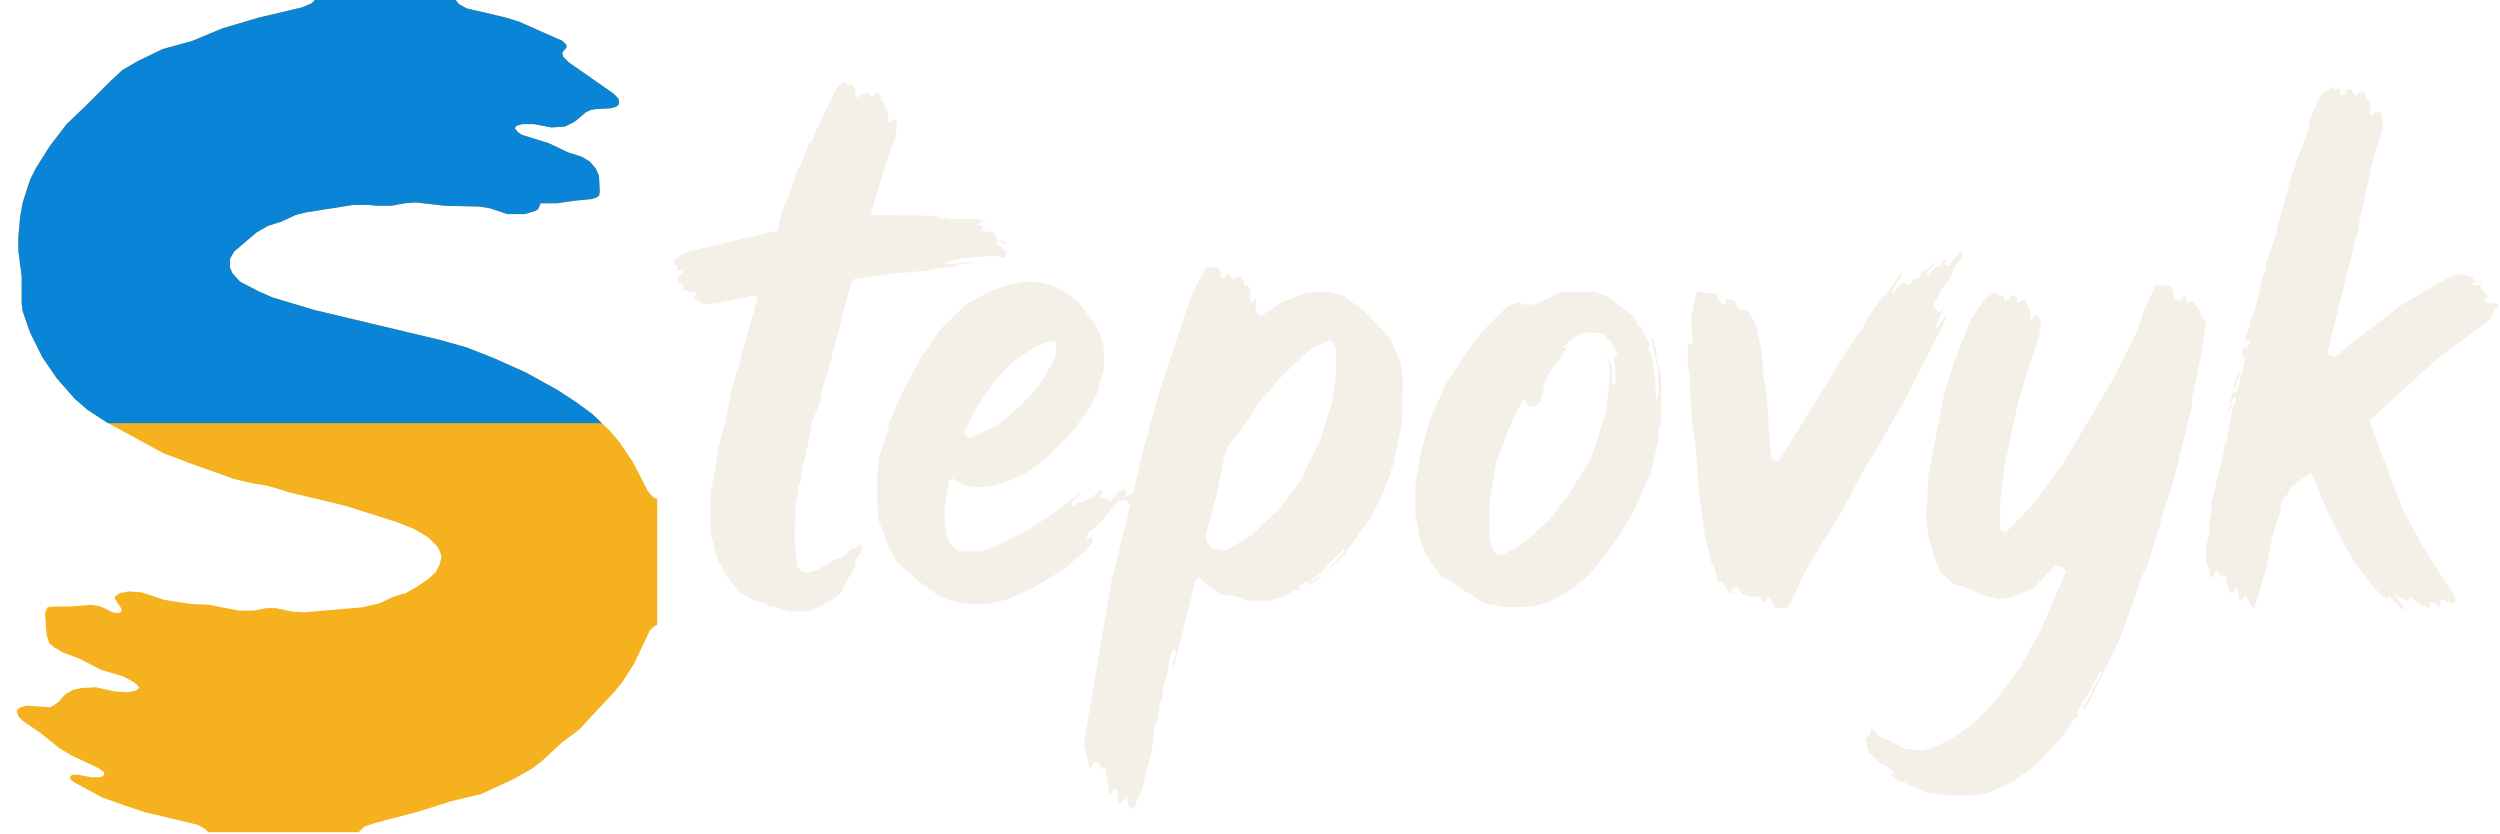
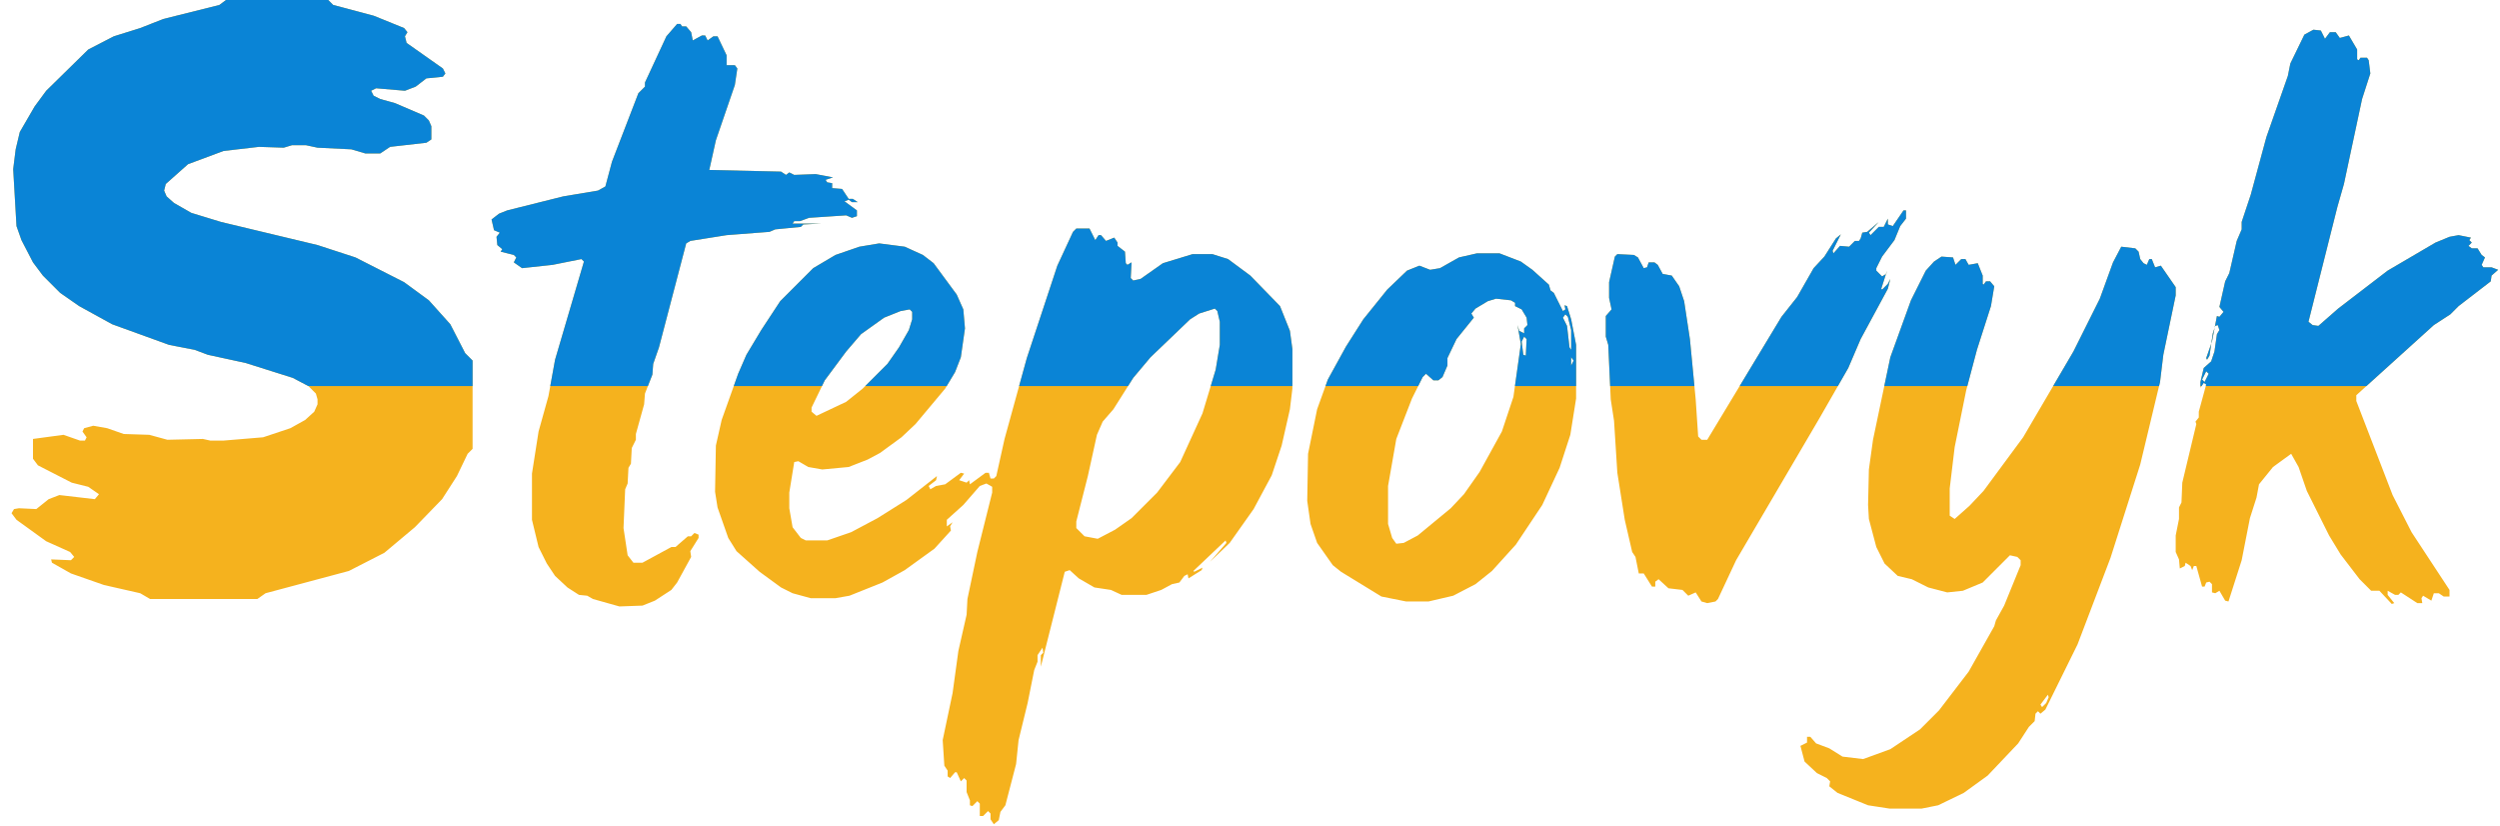
- <svg xmlns="http://www.w3.org/2000/svg" viewBox="0 0 300.1 100">
+ <svg xmlns="http://www.w3.org/2000/svg" viewBox="0 0 303.0 100">
  <defs>
    <clipPath id="sky">
-       <rect width="300.1" height="50.80" />
+       <rect width="303.0" height="46.79" />
    </clipPath>
  </defs>
-   <path fill="#F5B21E" d="M54.7,0.0 L37.8,0.0 L37.4,0.4 L36.2,0.9 L31.1,2.1 L26.7,3.4 L23.1,4.9 L19.5,5.9 L16.6,7.3 L14.7,8.4 L13.3,9.7 L10.4,12.6 L8.0,14.9 L6.0,17.5 L4.3,20.2 L3.6,21.6 L2.7,24.4 L2.4,26.2 L2.2,28.5 L2.2,30.1 L2.6,33.2 L2.6,36.4 L2.7,37.3 L3.6,39.9 L5.1,42.9 L6.8,45.4 L9.0,47.9 L10.5,49.2 L12.8,50.7 L19.6,54.4 L23.3,55.8 L28.1,57.5 L30.2,58.0 L32.1,58.3 L34.7,59.1 L41.4,60.7 L47.7,62.7 L49.7,63.5 L51.4,64.5 L52.5,65.6 L52.8,66.2 L53.0,66.8 L52.8,67.7 L52.3,68.7 L51.4,69.5 L50.1,70.4 L48.7,71.2 L47.3,71.6 L45.6,72.4 L43.5,72.9 L36.5,73.5 L35.0,73.4 L33.1,73.0 L32.0,73.0 L30.4,73.3 L28.7,73.3 L25.1,72.6 L23.0,72.5 L20.9,72.2 L19.7,72.0 L17.0,71.1 L15.4,71.0 L14.4,71.2 L13.8,71.6 L13.8,71.9 L14.6,73.1 L14.5,73.5 L14.2,73.6 L13.5,73.5 L12.1,72.8 L11.0,72.6 L8.4,72.8 L6.4,72.8 L5.7,72.9 L5.6,73.1 L5.4,73.7 L5.6,76.2 L5.9,77.2 L6.5,77.7 L7.5,78.3 L9.6,79.1 L12.1,80.4 L14.8,81.2 L16.1,81.9 L16.7,82.5 L16.7,82.6 L16.3,82.9 L15.3,83.1 L13.8,83.0 L11.5,82.5 L9.7,82.6 L8.8,82.8 L7.9,83.3 L7.5,83.7 L7.1,84.2 L6.4,84.7 L6.0,84.9 L3.1,84.7 L2.3,85.0 L2.0,85.3 L2.2,86.0 L2.7,86.5 L5.0,88.1 L7.1,89.8 L8.6,90.7 L11.8,92.2 L12.5,92.7 L12.5,93.0 L12.3,93.2 L11.9,93.3 L11.0,93.3 L9.3,93.0 L8.7,93.0 L8.4,93.2 L8.5,93.6 L8.9,93.9 L12.2,95.7 L15.0,96.7 L17.4,97.5 L23.7,99.0 L24.6,99.5 L25.0,99.9 L43.1,99.9 L43.2,99.7 L43.8,99.2 L45.0,98.8 L50.3,97.4 L54.1,96.2 L57.8,95.3 L61.7,93.5 L63.8,92.3 L65.0,91.4 L67.5,89.1 L69.5,87.6 L73.7,83.1 L74.7,81.9 L76.1,79.7 L78.0,75.7 L78.5,75.2 L78.9,75.0 L78.9,59.9 L78.4,59.7 L77.8,59.0 L76.0,55.5 L74.3,53.0 L73.2,51.7 L71.1,49.7 L69.2,48.3 L66.9,46.8 L63.1,44.7 L59.3,43.0 L56.0,41.7 L52.8,40.8 L37.7,37.2 L32.7,35.7 L31.1,35.0 L28.8,33.8 L27.9,32.8 L27.6,32.1 L27.6,31.1 L28.1,30.2 L30.8,27.9 L32.2,27.1 L33.8,26.6 L35.5,25.8 L36.7,25.5 L42.4,24.6 L44.3,24.6 L45.2,24.7 L47.0,24.7 L48.6,24.4 L49.9,24.3 L53.4,24.7 L57.6,24.8 L58.8,25.0 L60.9,25.7 L63.0,25.7 L64.3,25.3 L64.6,25.1 L64.9,24.4 L66.9,24.4 L68.9,24.1 L71.0,23.9 L71.6,23.7 L71.9,23.5 L72.0,23.0 L71.9,21.1 L71.5,20.2 L70.8,19.4 L69.8,18.8 L68.2,18.3 L65.9,17.2 L62.7,16.2 L62.2,15.9 L61.8,15.4 L62.0,15.1 L62.7,14.9 L64.1,14.9 L66.2,15.3 L67.8,15.2 L69.0,14.6 L70.3,13.5 L70.9,13.2 L71.5,13.1 L73.3,13.0 L74.0,12.8 L74.3,12.5 L74.3,12.1 L74.2,11.8 L73.6,11.2 L68.3,7.5 L67.6,6.8 L67.5,6.3 L68.0,5.7 L68.0,5.4 L67.5,4.9 L62.3,2.6 L60.7,2.1 L56.0,1.0 L55.1,0.5Z" />
-   <path fill="#0A84D6" clip-path="url(#sky)" d="M54.7,0.0 L37.8,0.0 L37.4,0.4 L36.2,0.9 L31.1,2.1 L26.7,3.4 L23.1,4.9 L19.5,5.9 L16.6,7.3 L14.7,8.4 L13.3,9.7 L10.4,12.6 L8.0,14.9 L6.0,17.5 L4.3,20.2 L3.6,21.6 L2.7,24.4 L2.4,26.2 L2.2,28.5 L2.2,30.1 L2.6,33.2 L2.6,36.4 L2.7,37.3 L3.6,39.9 L5.1,42.9 L6.8,45.4 L9.0,47.9 L10.5,49.2 L12.8,50.7 L19.6,54.4 L23.3,55.8 L28.1,57.5 L30.2,58.0 L32.1,58.3 L34.7,59.1 L41.4,60.7 L47.7,62.7 L49.7,63.5 L51.4,64.5 L52.5,65.6 L52.8,66.2 L53.0,66.8 L52.8,67.7 L52.3,68.7 L51.4,69.5 L50.1,70.4 L48.7,71.2 L47.3,71.6 L45.6,72.4 L43.5,72.9 L36.5,73.5 L35.0,73.4 L33.1,73.0 L32.0,73.0 L30.4,73.3 L28.7,73.3 L25.1,72.6 L23.0,72.5 L20.9,72.2 L19.7,72.0 L17.0,71.1 L15.4,71.0 L14.4,71.2 L13.8,71.6 L13.8,71.9 L14.6,73.1 L14.5,73.5 L14.2,73.6 L13.5,73.5 L12.1,72.8 L11.0,72.6 L8.4,72.8 L6.4,72.8 L5.7,72.9 L5.6,73.1 L5.4,73.7 L5.6,76.2 L5.9,77.2 L6.5,77.7 L7.5,78.3 L9.6,79.1 L12.1,80.4 L14.8,81.2 L16.1,81.9 L16.7,82.5 L16.7,82.6 L16.3,82.9 L15.3,83.1 L13.8,83.0 L11.5,82.5 L9.7,82.6 L8.8,82.8 L7.9,83.3 L7.5,83.7 L7.1,84.2 L6.4,84.7 L6.0,84.9 L3.1,84.7 L2.3,85.0 L2.0,85.3 L2.2,86.0 L2.7,86.5 L5.0,88.1 L7.1,89.8 L8.6,90.7 L11.8,92.2 L12.5,92.7 L12.5,93.0 L12.3,93.2 L11.9,93.3 L11.0,93.3 L9.3,93.0 L8.7,93.0 L8.4,93.2 L8.5,93.6 L8.9,93.9 L12.2,95.7 L15.0,96.7 L17.4,97.5 L23.7,99.0 L24.6,99.5 L25.0,99.9 L43.1,99.9 L43.2,99.7 L43.8,99.2 L45.0,98.8 L50.3,97.4 L54.1,96.2 L57.8,95.3 L61.7,93.5 L63.8,92.3 L65.0,91.4 L67.5,89.1 L69.5,87.6 L73.7,83.1 L74.7,81.9 L76.1,79.7 L78.0,75.7 L78.5,75.2 L78.9,75.0 L78.9,59.9 L78.4,59.7 L77.8,59.0 L76.0,55.5 L74.3,53.0 L73.2,51.7 L71.1,49.7 L69.2,48.3 L66.9,46.8 L63.1,44.7 L59.3,43.0 L56.0,41.7 L52.8,40.8 L37.7,37.2 L32.7,35.7 L31.1,35.0 L28.8,33.8 L27.9,32.8 L27.6,32.1 L27.6,31.1 L28.1,30.2 L30.8,27.9 L32.2,27.1 L33.8,26.6 L35.5,25.8 L36.7,25.5 L42.4,24.6 L44.3,24.6 L45.2,24.7 L47.0,24.7 L48.6,24.4 L49.9,24.3 L53.4,24.7 L57.6,24.8 L58.8,25.0 L60.9,25.7 L63.0,25.7 L64.3,25.3 L64.6,25.1 L64.9,24.4 L66.9,24.4 L68.9,24.1 L71.0,23.9 L71.6,23.7 L71.9,23.5 L72.0,23.0 L71.9,21.1 L71.5,20.2 L70.8,19.4 L69.8,18.8 L68.2,18.3 L65.9,17.2 L62.7,16.2 L62.2,15.9 L61.8,15.4 L62.0,15.1 L62.7,14.9 L64.1,14.9 L66.2,15.3 L67.8,15.2 L69.0,14.6 L70.3,13.5 L70.9,13.2 L71.5,13.1 L73.3,13.0 L74.0,12.8 L74.3,12.5 L74.3,12.1 L74.2,11.8 L73.6,11.2 L68.3,7.5 L67.6,6.8 L67.5,6.3 L68.0,5.7 L68.0,5.4 L67.5,4.9 L62.3,2.6 L60.7,2.1 L56.0,1.0 L55.1,0.5Z" />
-   <path fill="#F4F0E8" fill-rule="evenodd" d="M191.5,35.0 L187.7,35.0 L186.6,35.4 L184.5,36.5 L183.2,36.6 L182.2,36.3 L180.9,36.8 L177.8,39.9 L175.9,42.5 L173.5,46.2 L171.6,50.5 L170.5,54.6 L169.9,58.1 L169.9,61.9 L170.5,64.8 L171.1,66.5 L172.9,69.0 L178.1,72.4 L180.8,72.9 L184.0,72.8 L185.9,72.3 L188.9,70.6 L190.3,69.4 L191.9,67.7 L193.9,65.0 L195.9,61.8 L198.1,56.9 L199.1,52.8 L199.1,51.6 L199.4,50.7 L199.4,44.9 L198.8,42.8 L198.8,42.1 L198.5,40.9 L198.1,40.4 L199.0,44.1 L199.1,47.0 L198.8,48.3 L198.7,45.4 L198.3,42.8 L197.9,41.9 L198.1,41.4 L196.9,39.2 L196.5,39.1 L196.5,38.6 L195.9,37.8 L193.0,35.6ZM192.3,40.0 L192.8,40.4 L192.5,40.6 L192.6,40.5 L193.4,41.0 L194.2,42.6 L193.7,43.1 L193.9,44.1 L193.9,46.1 L193.5,46.1 L193.5,43.6 L193.2,43.5 L192.9,42.6 L193.3,44.9 L192.8,49.4 L191.0,55.0 L188.1,59.7 L186.1,62.3 L183.2,64.9 L182.1,65.7 L180.5,66.5 L179.6,66.6 L179.2,65.9 L178.8,64.4 L178.8,60.3 L179.6,55.5 L181.3,51.0 L182.8,48.0 L183.1,48.0 L183.2,48.4 L183.7,48.8 L184.3,48.8 L184.8,48.4 L185.3,47.0 L185.3,46.2 L185.9,44.9 L188.3,41.5 L187.9,41.8 L187.6,41.7 L188.4,40.9 L189.7,40.1 L190.5,39.9ZM260.4,34.3 L258.8,34.2 L257.5,36.9 L256.6,39.6 L253.5,45.8 L247.6,55.7 L244.0,60.6 L240.8,63.9 L240.1,63.6 L240.1,60.4 L240.6,56.0 L242.3,48.1 L244.8,40.1 L245.0,38.5 L244.5,37.9 L244.1,37.9 L244.0,38.3 L243.7,38.3 L243.7,37.3 L243.1,35.9 L242.2,36.3 L242.1,35.7 L241.8,35.5 L241.4,35.5 L240.9,36.1 L240.6,36.1 L240.6,35.5 L240.0,35.5 L239.7,35.2 L239.2,35.2 L238.3,35.9 L236.6,38.3 L234.7,43.1 L233.4,47.1 L231.5,57.0 L231.2,62.2 L231.5,64.5 L232.3,67.2 L233.0,68.8 L234.5,70.1 L236.0,70.5 L237.8,71.4 L239.9,71.9 L241.5,71.7 L244.1,70.6 L246.7,67.9 L247.5,68.0 L248.0,68.6 L245.0,75.6 L242.5,80.1 L239.1,84.6 L236.6,87.1 L233.9,88.9 L231.5,89.9 L230.7,90.1 L228.6,89.9 L226.7,88.8 L225.7,88.5 L224.9,87.6 L224.5,87.6 L224.5,88.3 L223.9,88.6 L224.3,90.3 L225.7,91.6 L226.7,92.1 L227.1,92.5 L227.0,93.0 L227.9,93.8 L228.3,93.8 L231.2,95.1 L233.7,95.5 L237.0,95.5 L238.8,95.1 L241.7,93.8 L244.3,91.9 L247.6,88.4 L249.0,86.2 L249.4,86.1 L249.7,85.5 L249.4,85.9 L249.3,85.5 L249.8,84.8 L250.1,84.8 L250.1,85.3 L250.6,84.6 L254.5,76.6 L257.3,68.8 L257.7,68.1 L261.0,57.4 L263.1,48.9 L263.1,48.0 L264.4,41.8 L264.8,38.6 L264.6,38.3 L264.4,38.3 L264.1,37.4 L263.4,36.4 L263.0,36.1 L262.6,36.5 L262.2,35.4 L261.8,36.1 L261.4,36.1 L261.0,35.7 L260.8,34.7ZM227.0,92.6 L227.2,92.5 L227.5,92.8 L227.2,92.9ZM251.1,82.6 L251.2,82.8 L250.8,83.7 L250.1,84.8 L249.9,84.4ZM252.1,80.6 L252.3,80.9 L251.2,82.7 L251.1,82.5ZM161.3,35.5 L159.5,35.0 L156.9,35.1 L153.8,36.3 L151.4,37.9 L150.7,37.5 L150.8,35.9 L150.6,35.9 L150.2,36.3 L150.1,36.1 L150.1,34.7 L149.8,34.3 L149.4,34.3 L149.3,33.7 L148.9,33.2 L148.0,33.5 L147.6,32.9 L147.2,32.9 L147.1,33.3 L146.7,33.4 L146.5,33.2 L146.6,32.9 L146.2,32.1 L144.8,32.1 L143.4,34.7 L142.6,36.6 L139.5,45.9 L137.3,53.7 L136.0,59.2 L135.2,59.6 L135.1,58.7 L134.3,59.1 L133.3,60.1 L132.9,60.0 L133.2,59.6 L132.5,60.0 L132.3,59.7 L131.9,59.7 L132.5,59.0 L132.1,58.8 L131.1,59.7 L130.6,60.0 L130.5,59.9 L129.9,60.3 L129.4,60.3 L128.8,60.8 L128.6,60.3 L129.4,59.6 L129.7,59.1 L126.6,61.5 L123.4,63.6 L119.9,65.4 L117.7,66.2 L115.1,66.2 L114.2,65.5 L113.8,64.8 L113.4,62.8 L113.4,60.9 L113.9,57.7 L114.3,57.4 L115.5,58.2 L117.2,58.5 L119.2,58.3 L120.6,57.9 L123.1,56.8 L125.8,54.8 L128.6,52.0 L130.8,49.0 L131.7,47.2 L132.5,44.5 L132.5,41.7 L132.1,40.3 L131.5,39.0 L129.3,36.1 L127.7,35.0 L126.5,34.3 L124.9,33.9 L123.2,33.8 L121.0,34.2 L118.8,35.0 L115.9,36.6 L113.0,39.4 L110.6,42.8 L108.0,47.7 L106.8,50.7 L105.5,55.1 L105.3,57.2 L105.3,60.8 L105.5,62.5 L106.5,65.3 L107.6,67.4 L110.2,69.7 L112.5,71.4 L113.8,72.0 L115.9,72.5 L118.5,72.5 L120.8,72.0 L124.0,70.6 L127.6,68.4 L130.1,66.3 L131.1,65.2 L131.1,64.4 L131.7,63.9 L130.5,64.8 L130.5,64.1 L132.3,62.5 L134.3,60.1 L135.0,60.0 L135.7,60.5 L133.4,69.9 L130.1,89.2 L130.8,92.3 L131.4,91.5 L131.7,91.5 L132.0,91.7 L132.3,92.6 L132.4,92.1 L132.6,92.0 L133.2,95.2 L133.3,95.4 L133.8,94.7 L134.1,94.7 L134.2,96.3 L134.5,96.4 L135.2,95.7 L135.4,96.6 L135.7,96.9 L135.7,97.2 L136.3,96.8 L136.5,95.9 L137.0,95.1 L138.3,89.9 L138.6,87.2 L139.0,86.2 L139.2,84.4 L139.5,84.0 L139.6,82.5 L140.1,81.0 L140.5,78.6 L141.0,77.8 L141.2,78.5 L140.8,79.6 L140.9,80.1 L143.5,69.7 L144.0,69.4 L145.0,70.3 L146.7,71.4 L148.5,71.6 L149.7,72.1 L152.4,72.1 L154.1,71.6 L155.5,70.8 L155.7,71.0 L156.3,70.6 L156.0,70.6 L156.0,70.3 L156.9,69.8 L157.2,69.9 L157.0,70.3 L158.5,69.4 L158.7,69.0 L157.5,69.8 L157.3,69.7 L158.5,68.8 L161.3,65.9 L161.4,66.2 L159.2,68.6 L161.3,66.7 L164.5,62.2 L166.1,59.1 L167.2,55.9 L168.3,50.8 L168.4,45.4 L168.1,43.4 L166.8,40.5 L163.7,37.3ZM126.7,41.0 L126.8,42.1 L126.6,43.0 L125.3,45.4 L124.3,46.8 L122.2,49.0 L119.6,51.1 L116.4,52.6 L115.7,52.0 L117.3,48.8 L119.6,45.5 L121.4,43.6 L124.1,41.7 L125.9,41.0ZM159.7,40.8 L160.1,41.2 L160.4,42.1 L160.4,44.9 L159.9,48.3 L158.5,52.8 L156.1,57.7 L153.7,60.9 L150.2,64.3 L147.1,66.1 L145.5,65.8 L144.8,64.9 L144.8,64.1 L146.1,59.2 L147.0,54.7 L147.5,53.4 L148.8,51.9 L151.0,48.5 L154.1,44.9 L157.3,41.9ZM235.4,30.1 L233.9,31.9 L233.3,31.7 L233.7,31.2 L233.4,31.1 L232.9,32.0 L232.4,32.0 L231.4,33.0 L231.2,32.8 L232.5,31.4 L231.1,32.5 L230.6,32.6 L230.3,33.5 L229.9,33.4 L229.2,34.2 L228.3,33.9 L227.2,35.2 L227.1,35.0 L228.4,32.8 L228.1,32.8 L226.5,35.2 L225.7,36.0 L224.1,38.3 L223.7,39.2 L221.7,42.1 L213.5,55.4 L212.6,55.0 L212.0,46.6 L211.7,45.5 L211.5,42.3 L210.8,39.0 L209.8,37.3 L208.8,37.2 L208.1,36.0 L207.2,35.9 L207.2,36.5 L207.0,36.6 L206.5,36.3 L205.9,35.2 L204.6,35.2 L204.3,35.0 L203.9,35.0 L203.6,35.2 L203.0,38.2 L203.2,41.3 L202.7,41.3 L202.6,41.7 L202.6,43.9 L202.8,44.9 L203.1,50.7 L203.5,53.0 L203.9,58.8 L204.6,64.0 L205.4,67.5 L205.8,68.0 L206.2,69.8 L206.5,69.9 L206.6,69.7 L207.6,71.2 L208.0,71.2 L207.9,70.7 L208.1,70.5 L208.5,70.5 L209.2,71.4 L209.8,71.4 L209.9,71.6 L211.0,71.6 L211.4,71.9 L211.6,72.4 L212.4,71.7 L213.0,72.9 L213.7,73.0 L214.6,72.9 L214.8,72.6 L216.8,68.4 L221.2,61.2 L223.9,56.1 L225.5,53.5 L228.5,48.3 L233.4,38.7 L233.8,37.5 L232.4,39.5 L232.3,39.4 L233.4,36.8 L232.8,37.5 L232.1,36.8 L232.1,36.5 L233.2,34.6 L234.1,33.4 L234.5,32.3 L235.5,30.8 L235.6,30.3ZM279.9,10.5 L278.6,11.4 L277.3,14.2 L277.2,15.1 L275.0,21.4 L272.8,29.4 L272.0,31.5 L272.0,32.4 L271.6,33.2 L270.6,37.5 L270.1,38.5 L270.1,39.1 L269.5,40.5 L269.5,40.9 L269.8,40.8 L270.1,41.3 L269.5,41.9 L269.4,41.5 L269.3,41.7 L268.8,44.5 L268.1,46.2 L268.3,46.6 L268.8,45.0 L268.9,43.6 L269.4,42.6 L269.5,43.2 L268.6,46.8 L268.4,47.1 L268.0,47.1 L267.4,49.5 L267.5,49.8 L267.6,49.2 L267.9,48.9 L267.7,48.5 L268.3,47.5 L268.4,48.1 L268.1,48.6 L267.2,53.2 L266.8,53.3 L267.1,53.5 L265.4,60.6 L265.5,61.5 L265.2,62.6 L265.2,64.0 L264.8,65.7 L264.8,67.5 L265.2,68.3 L265.3,69.4 L265.8,69.0 L265.9,68.5 L266.5,68.9 L266.6,69.5 L266.7,69.2 L267.1,68.9 L267.4,70.3 L267.7,71.2 L268.1,71.1 L268.3,70.6 L268.6,70.7 L268.8,71.9 L269.2,72.0 L269.4,71.5 L269.8,71.9 L270.2,72.8 L270.6,73.0 L272.0,68.4 L272.8,64.3 L273.7,61.5 L273.9,60.1 L274.7,59.2 L274.8,58.7 L277.3,56.8 L277.5,56.8 L279.2,61.0 L281.3,65.2 L282.8,67.7 L285.0,70.6 L286.2,71.7 L286.6,71.9 L286.8,71.5 L288.4,73.2 L288.6,73.0 L287.5,71.5 L287.6,71.4 L288.8,72.1 L289.2,72.1 L289.2,71.9 L289.4,71.7 L289.7,72.1 L289.8,72.0 L290.6,72.6 L291.7,73.0 L291.7,72.3 L292.3,72.4 L292.6,72.8 L292.9,72.8 L293.0,71.9 L294.1,72.4 L294.7,72.4 L294.7,71.6 L291.0,65.9 L288.5,61.3 L284.4,50.5 L293.0,42.7 L298.7,38.5 L299.2,37.9 L299.4,37.3 L299.9,36.8 L299.9,36.5 L298.2,36.3 L298.7,35.4 L298.2,35.2 L298.2,35.0 L297.8,34.7 L297.8,34.2 L296.6,34.2 L297.2,33.7 L296.8,33.5 L297.0,33.0 L296.6,33.3 L295.7,32.9 L294.7,33.0 L293.2,33.7 L288.4,36.5 L282.5,41.0 L280.4,42.8 L279.7,42.7 L279.4,42.3 L282.5,29.8 L283.2,27.4 L283.2,26.7 L285.0,18.6 L286.1,15.2 L285.9,13.8 L285.7,13.5 L285.0,13.5 L284.8,13.9 L284.5,13.7 L284.6,12.6 L284.0,11.7 L283.9,11.1 L283.2,11.1 L282.7,11.5 L282.3,10.7 L281.7,10.7 L281.4,11.4 L281.0,11.5 L280.9,10.8 L280.6,10.6 L280.3,10.7 L280.1,10.5ZM101.5,9.8 L101.2,9.8 L100.3,10.8 L97.8,16.0 L97.4,17.3 L97.2,16.9 L96.1,19.9 L95.7,20.4 L94.8,23.2 L93.9,25.3 L93.3,27.7 L82.6,30.2 L81.7,30.6 L80.8,31.4 L81.3,32.1 L81.2,32.4 L82.1,32.6 L81.3,33.2 L81.5,33.9 L82.1,34.3 L81.9,34.7 L83.0,35.1 L83.6,35.1 L83.7,35.2 L83.4,35.6 L83.4,35.9 L84.3,36.5 L86.1,36.4 L90.3,35.5 L91.0,35.6 L87.9,46.5 L87.1,50.5 L86.1,54.3 L85.9,56.0 L85.3,59.1 L85.3,64.0 L86.1,67.0 L86.8,68.5 L88.0,70.2 L89.0,71.2 L90.5,72.1 L91.5,72.3 L92.4,72.8 L92.9,72.8 L94.8,73.4 L96.9,73.4 L98.1,73.0 L100.5,71.6 L101.2,70.8 L101.3,70.3 L102.7,68.0 L102.7,67.6 L102.5,67.5 L103.2,66.6 L103.5,65.9 L103.5,65.4 L103.2,65.4 L102.7,65.8 L102.3,65.8 L101.0,67.0 L100.5,67.0 L98.1,68.4 L96.8,68.8 L96.1,68.5 L95.7,68.0 L95.4,64.9 L95.5,60.6 L95.7,60.0 L95.9,58.3 L96.1,57.8 L96.3,56.0 L96.6,55.2 L97.5,50.6 L98.5,48.1 L98.6,47.0 L99.4,44.6 L102.2,33.8 L102.5,33.5 L106.6,32.9 L111.2,32.5 L111.9,32.3 L114.7,32.0 L115.0,31.7 L117.2,31.6 L116.0,31.5 L113.8,31.7 L113.5,31.5 L115.6,31.0 L119.5,30.7 L120.6,31.0 L120.8,30.2 L120.1,29.5 L119.4,29.2 L119.9,29.0 L121.0,29.4 L120.4,28.9 L119.7,28.9 L119.6,28.3 L119.2,27.9 L117.9,27.7 L117.7,27.5 L118.1,27.2 L117.2,27.0 L117.8,26.6 L118.5,26.7 L117.3,26.3 L113.9,26.3 L113.7,26.1 L113.0,26.3 L112.5,25.9 L104.5,25.8 L106.6,18.8 L107.5,16.5 L107.7,14.7 L107.5,14.3 L106.7,14.6 L106.6,14.5 L106.6,13.3 L106.3,13.0 L106.2,12.4 L105.8,12.1 L105.8,11.6 L105.5,11.2 L105.2,11.2 L104.5,11.7 L104.4,11.2 L103.9,11.1 L103.0,11.7 L102.6,11.5 L102.7,10.7 L102.2,10.1 L101.7,10.2Z" />
+   <path fill="#F5B21E" fill-rule="evenodd" d="M181.8,30.7 L179.1,30.7 L176.9,31.2 L174.6,32.5 L173.4,32.7 L172.1,32.2 L170.6,32.8 L168.2,35.1 L165.3,38.7 L163.2,42.0 L161.0,46.0 L159.7,49.6 L158.6,55.0 L158.5,60.7 L158.9,63.5 L159.7,65.8 L161.6,68.5 L162.6,69.3 L167.5,72.3 L170.5,72.9 L173.2,72.9 L176.2,72.2 L178.9,70.8 L180.9,69.2 L183.8,66.0 L187.0,61.2 L189.1,56.7 L190.4,52.7 L191.1,48.3 L191.1,41.8 L190.5,38.7 L190.0,37.1 L189.7,37.0 L189.8,37.5 L189.5,37.7 L188.4,35.5 L188.0,35.2 L187.8,34.5 L185.8,32.7 L184.4,31.7ZM190.5,43.3 L190.8,43.7 L190.5,44.3ZM184.8,40.8 L185.1,41.1 L185.0,43.1 L184.7,43.0 L184.5,41.4ZM189.8,38.1 L190.1,38.4 L190.5,40.0 L190.5,42.4 L190.3,42.1 L190.0,39.5 L189.5,38.5ZM183.2,36.4 L183.7,36.7 L183.7,37.1 L184.5,37.5 L185.1,38.5 L185.2,39.4 L184.8,39.8 L184.8,40.4 L184.2,40.1 L184.0,39.4 L184.4,41.7 L183.5,48.1 L182.1,52.3 L179.4,57.2 L177.5,59.9 L175.9,61.6 L171.9,64.9 L170.2,65.8 L169.3,65.9 L168.8,65.2 L168.3,63.5 L168.3,58.9 L169.3,53.2 L171.2,48.3 L172.5,45.7 L172.9,45.3 L173.8,46.1 L174.4,46.1 L174.9,45.7 L175.5,44.3 L175.5,43.4 L176.6,41.1 L178.7,38.5 L178.4,38.0 L178.9,37.4 L180.4,36.5 L181.4,36.2ZM258.9,30.1 L257.2,29.9 L256.2,31.8 L254.6,36.2 L251.4,42.6 L245.3,53.0 L240.5,59.5 L238.8,61.3 L237.0,62.9 L236.4,62.5 L236.4,59.2 L237.0,54.2 L238.4,47.3 L239.7,42.4 L241.4,37.1 L241.8,34.7 L241.3,34.1 L240.8,34.1 L240.5,34.5 L240.4,34.4 L240.4,33.4 L239.8,31.9 L238.7,32.1 L238.3,31.4 L237.8,31.4 L237.1,32.1 L236.8,31.2 L235.4,31.1 L234.5,31.7 L233.5,32.8 L231.7,36.4 L229.2,43.3 L227.1,53.3 L226.6,56.9 L226.5,61.2 L226.6,62.9 L227.5,66.3 L228.5,68.3 L230.1,69.8 L231.8,70.2 L233.8,71.2 L236.1,71.8 L238.0,71.6 L240.4,70.6 L243.7,67.3 L244.6,67.5 L245.0,67.9 L245.0,68.5 L243.0,73.4 L242.0,75.2 L241.8,75.9 L238.7,81.4 L235.1,86.1 L232.8,88.4 L229.2,90.8 L225.9,92.0 L223.4,91.7 L221.8,90.7 L220.2,90.1 L219.5,89.3 L219.1,89.3 L219.1,90.0 L218.3,90.4 L218.8,92.3 L220.3,93.7 L221.5,94.3 L221.9,94.7 L221.8,95.3 L222.8,96.1 L226.5,97.6 L229.1,98.0 L233.0,98.0 L235.0,97.6 L238.1,96.1 L241.0,94.0 L244.7,90.1 L246.0,88.1 L246.7,87.4 L246.8,86.5 L247.1,86.2 L247.4,86.5 L248.0,86.0 L251.9,78.1 L255.9,67.6 L259.5,56.3 L261.9,46.3 L262.3,43.0 L263.8,35.8 L263.8,34.8 L262.0,32.2 L261.3,32.4 L260.9,31.4 L260.6,31.4 L260.3,32.1 L259.9,31.9 L259.5,31.4 L259.3,30.5ZM248.3,84.2 L248.4,84.5 L248.1,85.2 L247.6,85.7 L247.4,85.4ZM148.9,31.4 L147.0,30.8 L144.6,30.8 L141.0,31.9 L138.3,33.8 L137.4,34.0 L137.1,33.7 L137.2,31.8 L136.7,32.1 L136.5,31.9 L136.4,30.5 L135.5,29.8 L135.5,29.4 L135.1,28.8 L134.1,29.2 L133.5,28.5 L133.2,28.5 L132.8,29.1 L132.1,27.7 L130.5,27.7 L130.1,28.1 L128.2,32.2 L124.5,43.4 L121.8,53.2 L120.8,57.7 L120.5,58.0 L120.1,58.0 L119.9,57.3 L119.5,57.3 L117.6,58.7 L117.5,58.2 L117.2,58.5 L116.3,58.2 L116.9,57.4 L116.5,57.3 L114.6,58.7 L113.5,58.9 L112.8,59.3 L112.6,58.9 L113.5,58.2 L113.6,57.7 L109.9,60.6 L106.4,62.8 L103.2,64.5 L100.3,65.5 L97.7,65.5 L97.1,65.2 L96.1,63.9 L95.7,61.6 L95.7,59.7 L96.3,56.0 L96.8,55.9 L98.0,56.6 L99.7,56.9 L102.9,56.6 L105.2,55.7 L106.7,54.9 L109.3,53.0 L111.0,51.4 L114.6,47.1 L115.8,45.1 L116.5,43.3 L117.0,39.8 L116.8,37.5 L116.0,35.7 L113.2,31.9 L111.9,30.9 L109.7,29.9 L106.6,29.5 L104.2,29.9 L101.3,30.9 L98.6,32.5 L94.6,36.5 L92.3,40.0 L90.5,43.0 L89.5,45.3 L87.5,50.9 L86.8,54.0 L86.7,59.6 L87.0,61.5 L88.3,65.2 L89.3,66.8 L92.1,69.3 L94.7,71.2 L96.1,71.9 L98.3,72.5 L101.3,72.5 L103.0,72.2 L107.0,70.6 L109.7,69.1 L113.3,66.5 L115.3,64.3 L115.2,63.8 L115.5,63.3 L114.8,63.8 L114.8,63.0 L116.8,61.2 L118.8,58.9 L119.6,58.6 L120.3,59.0 L120.3,59.7 L118.5,66.9 L117.3,72.6 L117.2,74.5 L116.2,78.9 L115.5,84.0 L114.3,89.7 L114.5,92.8 L114.9,93.4 L114.9,94.1 L115.2,94.3 L115.8,93.6 L116.0,93.6 L116.5,94.7 L116.9,94.3 L117.2,94.6 L117.2,96.0 L117.6,97.0 L117.6,97.6 L117.9,97.7 L118.5,97.1 L118.8,97.4 L118.8,98.9 L119.2,98.9 L119.8,98.3 L120.1,98.6 L120.1,99.3 L120.5,99.9 L121.1,99.4 L121.3,98.4 L121.9,97.6 L123.2,92.6 L123.5,89.7 L124.6,85.2 L125.4,81.2 L125.8,80.2 L125.8,79.4 L126.4,78.5 L126.5,79.1 L126.2,79.4 L126.2,80.8 L129.1,69.3 L129.7,69.1 L130.8,70.1 L132.7,71.2 L134.7,71.5 L136.0,72.1 L139.0,72.1 L140.8,71.5 L142.1,70.8 L143.0,70.6 L143.6,69.8 L144.0,69.6 L144.1,70.1 L145.7,69.1 L145.8,68.8 L144.8,69.3 L144.7,69.2 L148.6,65.5 L148.7,65.8 L146.7,68.1 L149.1,65.8 L152.0,61.7 L154.2,57.6 L155.4,54.0 L156.4,49.6 L156.7,47.1 L156.7,42.3 L156.4,40.1 L155.2,37.1 L151.6,33.4ZM110.3,37.5 L110.6,37.8 L110.6,38.7 L110.2,40.0 L109.0,42.1 L107.6,44.1 L104.6,47.1 L102.6,48.7 L99.0,50.4 L98.4,49.9 L98.4,49.4 L100.0,46.1 L102.6,42.6 L104.4,40.5 L107.2,38.5 L109.2,37.7ZM147.3,37.4 L147.6,37.7 L147.9,39.0 L147.9,41.8 L147.4,44.8 L145.8,50.1 L143.1,56.0 L140.3,59.7 L137.2,62.8 L135.2,64.2 L133.1,65.3 L131.5,65.0 L130.5,64.0 L130.5,63.2 L131.9,57.7 L133.0,52.7 L133.7,51.1 L135.0,49.6 L137.4,45.8 L139.5,43.3 L144.3,38.7 L145.4,38.0ZM231.1,25.5 L230.8,25.5 L229.5,27.4 L228.9,27.2 L228.9,26.5 L228.4,27.5 L227.8,27.5 L226.8,28.5 L226.6,28.2 L227.8,26.9 L226.4,28.1 L225.8,28.2 L225.6,28.9 L225.4,29.2 L224.9,29.2 L224.2,29.9 L223.1,29.8 L222.3,30.7 L222.2,30.4 L223.2,28.4 L222.6,28.9 L221.2,31.1 L219.9,32.5 L217.9,36.0 L216.0,38.4 L207.0,53.3 L206.3,53.3 L205.9,52.9 L205.6,48.4 L204.9,41.1 L204.2,36.5 L203.6,34.7 L202.7,33.4 L201.6,33.2 L201.0,32.1 L200.6,31.8 L199.9,31.8 L199.7,32.4 L199.3,32.5 L198.6,31.2 L198.1,30.9 L196.1,30.8 L195.8,31.1 L195.1,34.2 L195.1,36.1 L195.4,37.5 L194.7,38.3 L194.7,40.8 L195.0,41.8 L195.3,48.4 L195.7,51.0 L196.1,57.3 L197.0,63.0 L197.9,66.9 L198.3,67.5 L198.7,69.5 L199.3,69.5 L200.3,71.1 L200.7,71.1 L200.7,70.5 L201.1,70.2 L202.3,71.3 L204.0,71.5 L204.7,72.2 L205.6,71.8 L206.3,72.9 L207.0,73.1 L208.0,72.9 L208.3,72.6 L210.5,67.9 L220.6,50.7 L224.1,44.6 L225.6,41.1 L228.9,35.0 L229.2,33.8 L228.9,34.4 L228.2,35.1 L228.1,35.0 L228.8,32.8 L228.7,33.2 L228.2,33.5 L227.5,32.8 L227.5,32.5 L228.2,31.1 L229.7,29.1 L230.4,27.4 L231.1,26.5ZM280.5,3.6 L279.4,4.2 L277.7,7.7 L277.4,9.2 L274.8,16.6 L272.9,23.6 L271.8,26.9 L271.8,27.8 L271.2,29.2 L270.3,33.1 L269.8,34.1 L269.1,37.2 L269.6,37.8 L269.1,38.4 L268.8,38.3 L268.2,41.4 L267.5,43.4 L267.6,43.6 L267.9,43.1 L268.3,40.4 L268.6,39.5 L268.9,39.4 L269.1,40.0 L268.8,40.5 L268.5,42.6 L268.1,43.8 L267.2,44.6 L266.8,46.3 L266.8,47.0 L267.2,46.4 L267.5,46.6 L266.6,49.9 L266.6,50.6 L266.2,51.1 L266.3,51.4 L264.6,58.5 L264.5,60.9 L264.2,61.5 L264.2,62.9 L263.8,64.9 L263.8,66.9 L264.2,67.8 L264.3,68.9 L264.9,68.6 L265.0,68.2 L265.6,68.6 L265.8,69.1 L266.0,68.6 L266.3,68.6 L267.0,71.1 L267.3,71.1 L267.5,70.6 L267.9,70.5 L268.2,70.8 L268.2,71.8 L268.6,71.9 L269.1,71.6 L269.8,72.8 L270.2,72.9 L271.8,67.9 L272.8,62.8 L273.6,60.3 L273.9,58.7 L275.6,56.6 L277.8,55.0 L278.7,56.6 L279.7,59.5 L282.4,64.9 L283.8,67.2 L286.1,70.2 L287.5,71.6 L288.5,71.6 L290.0,73.2 L290.3,73.1 L289.5,72.1 L289.5,71.6 L290.4,72.1 L290.8,72.1 L291.1,71.8 L293.1,73.1 L293.7,73.1 L293.6,72.5 L293.8,72.2 L294.8,72.8 L295.1,71.9 L295.7,71.9 L296.3,72.3 L297.0,72.3 L297.0,71.5 L292.4,64.5 L290.1,60.0 L285.7,48.6 L285.7,47.9 L295.1,39.4 L297.1,38.1 L298.1,37.1 L302.0,34.1 L302.1,33.4 L302.9,32.7 L302.1,32.4 L301.1,32.4 L300.9,32.1 L301.3,31.2 L300.9,30.9 L300.4,30.1 L299.7,30.1 L299.3,29.8 L299.7,29.4 L299.4,29.1 L299.6,28.8 L298.1,28.5 L297.0,28.7 L295.3,29.4 L289.5,32.8 L283.5,37.4 L281.1,39.5 L280.4,39.4 L279.9,39.0 L283.4,25.1 L284.2,22.3 L286.4,12.0 L287.4,8.9 L287.2,7.3 L287.0,7.0 L286.2,7.0 L286.0,7.3 L285.8,7.2 L285.8,6.0 L284.8,4.3 L283.7,4.6 L283.2,3.9 L282.5,3.9 L281.9,4.7 L281.4,3.7ZM267.5,45.0 L267.8,45.3 L267.3,46.3 L267.0,46.0ZM82.5,2.9 L82.1,2.9 L80.8,4.4 L78.2,10.0 L78.2,10.5 L77.4,11.3 L74.2,19.6 L73.4,22.6 L72.5,23.1 L68.3,23.8 L61.5,25.5 L60.5,25.9 L59.6,26.6 L59.9,27.9 L60.6,28.2 L60.2,28.7 L60.3,29.7 L60.9,30.2 L60.7,30.5 L62.3,30.9 L62.6,31.2 L62.3,31.8 L63.3,32.5 L67.0,32.1 L70.5,31.4 L70.8,31.7 L67.3,43.6 L66.5,48.0 L65.3,52.3 L64.5,57.4 L64.5,63.0 L65.3,66.3 L66.3,68.3 L67.3,69.8 L68.8,71.2 L70.2,72.1 L71.2,72.2 L71.9,72.6 L75.1,73.5 L77.9,73.4 L79.4,72.8 L81.4,71.5 L82.1,70.6 L83.8,67.5 L83.7,66.8 L84.7,65.2 L84.7,64.8 L84.2,64.6 L83.8,65.0 L83.4,65.0 L81.9,66.3 L81.4,66.3 L77.9,68.2 L76.8,68.2 L76.1,67.3 L75.6,64.0 L75.8,59.3 L76.1,58.6 L76.2,56.7 L76.5,56.2 L76.6,54.3 L77.1,53.3 L77.1,52.6 L78.1,49.0 L78.2,47.7 L79.1,45.4 L79.2,44.1 L79.9,42.1 L83.2,29.5 L83.7,29.2 L88.1,28.5 L93.3,28.1 L94.0,27.8 L97.1,27.5 L97.4,27.2 L99.6,27.1 L96.1,27.1 L96.3,26.8 L97.0,26.8 L98.1,26.4 L102.6,26.1 L103.3,26.4 L103.9,26.2 L103.9,25.5 L102.4,24.4 L102.9,24.2 L103.3,24.5 L104.0,24.5 L103.4,24.1 L102.9,24.1 L102.1,22.9 L100.9,22.8 L100.9,22.2 L100.3,22.1 L100.1,21.8 L101.0,21.5 L98.9,21.1 L96.3,21.2 L95.7,20.9 L95.3,21.2 L94.7,20.8 L86.0,20.6 L86.8,17.0 L89.1,10.3 L89.4,8.3 L89.1,7.9 L88.1,7.9 L88.1,6.7 L87.0,4.4 L86.5,4.4 L85.8,4.9 L85.5,4.3 L85.1,4.3 L84.0,4.9 L83.8,3.9 L83.2,3.2 L82.7,3.2ZM39.8,0.0 L27.4,0.0 L26.6,0.6 L19.8,2.3 L17.0,3.4 L13.8,4.4 L10.7,6.0 L5.6,11.0 L4.2,12.9 L2.4,16.0 L1.9,18.1 L1.6,20.5 L2.0,27.4 L2.6,29.1 L4.0,31.8 L5.2,33.4 L7.3,35.5 L9.6,37.1 L13.6,39.3 L20.5,41.8 L23.6,42.4 L25.2,43.0 L29.8,44.0 L35.5,45.8 L37.4,46.8 L38.3,47.7 L38.5,48.4 L38.5,49.0 L38.1,49.9 L37.0,50.9 L35.2,51.9 L31.9,53.0 L27.1,53.4 L25.5,53.4 L24.6,53.2 L20.3,53.3 L18.1,52.7 L15.0,52.6 L13.0,51.9 L11.3,51.6 L10.2,51.9 L10.0,52.3 L10.5,53.0 L10.3,53.4 L9.7,53.4 L7.7,52.7 L4.0,53.2 L4.0,55.6 L4.6,56.4 L8.7,58.5 L10.7,59.0 L12.0,59.9 L11.5,60.5 L7.2,60.0 L5.9,60.5 L4.4,61.7 L2.3,61.6 L1.7,61.7 L1.4,62.2 L2.0,63.0 L5.6,65.6 L8.5,66.9 L9.0,67.5 L8.6,67.9 L6.2,67.8 L6.3,68.2 L8.6,69.5 L12.6,70.9 L17.0,71.9 L18.2,72.6 L31.2,72.6 L32.2,71.9 L42.3,69.2 L46.6,67.0 L50.3,63.9 L53.6,60.5 L55.4,57.7 L56.7,55.0 L57.3,54.4 L57.3,43.7 L56.4,42.8 L54.6,39.3 L52.0,36.4 L49.0,34.2 L43.1,31.2 L38.5,29.7 L26.8,26.9 L23.2,25.8 L21.1,24.6 L20.2,23.8 L19.9,23.1 L20.1,22.3 L22.8,19.9 L27.1,18.3 L31.4,17.8 L34.4,17.9 L35.4,17.6 L37.1,17.6 L38.5,17.9 L42.6,18.1 L44.3,18.6 L46.1,18.6 L47.3,17.8 L51.7,17.3 L52.3,16.9 L52.3,15.3 L52.0,14.6 L51.4,14.0 L47.9,12.5 L46.1,12.0 L45.3,11.6 L45.0,11.0 L45.6,10.7 L49.1,11.0 L50.4,10.5 L51.7,9.5 L53.7,9.3 L54.0,8.9 L53.7,8.3 L49.3,5.2 L49.1,4.4 L49.4,3.9 L49.0,3.4 L45.3,1.9 L40.4,0.6Z" />
+   <path fill="#0A84D6" fill-rule="evenodd" clip-path="url(#sky)" d="M181.8,30.7 L179.1,30.7 L176.9,31.2 L174.6,32.5 L173.4,32.7 L172.1,32.2 L170.6,32.8 L168.2,35.1 L165.3,38.7 L163.2,42.0 L161.0,46.0 L159.7,49.6 L158.6,55.0 L158.5,60.7 L158.9,63.5 L159.7,65.8 L161.6,68.5 L162.6,69.3 L167.5,72.3 L170.5,72.9 L173.2,72.9 L176.2,72.2 L178.9,70.8 L180.9,69.2 L183.8,66.0 L187.0,61.2 L189.1,56.7 L190.4,52.7 L191.1,48.3 L191.1,41.8 L190.5,38.7 L190.0,37.1 L189.7,37.0 L189.8,37.5 L189.5,37.7 L188.4,35.5 L188.0,35.2 L187.8,34.5 L185.8,32.7 L184.4,31.7ZM190.5,43.3 L190.8,43.7 L190.5,44.3ZM184.8,40.8 L185.1,41.1 L185.0,43.1 L184.7,43.0 L184.5,41.4ZM189.8,38.1 L190.1,38.4 L190.5,40.0 L190.5,42.4 L190.3,42.1 L190.0,39.5 L189.5,38.5ZM183.2,36.4 L183.7,36.7 L183.7,37.1 L184.5,37.5 L185.1,38.5 L185.2,39.4 L184.8,39.8 L184.8,40.4 L184.2,40.1 L184.0,39.4 L184.4,41.7 L183.5,48.1 L182.1,52.3 L179.4,57.2 L177.5,59.9 L175.9,61.6 L171.9,64.9 L170.2,65.8 L169.3,65.9 L168.8,65.2 L168.3,63.5 L168.3,58.9 L169.3,53.2 L171.2,48.3 L172.5,45.7 L172.9,45.3 L173.8,46.1 L174.4,46.1 L174.9,45.7 L175.5,44.3 L175.5,43.4 L176.6,41.1 L178.7,38.5 L178.4,38.0 L178.9,37.4 L180.4,36.5 L181.4,36.2ZM258.9,30.1 L257.2,29.9 L256.2,31.8 L254.6,36.2 L251.4,42.6 L245.3,53.0 L240.5,59.5 L238.8,61.3 L237.0,62.9 L236.4,62.5 L236.4,59.2 L237.0,54.2 L238.4,47.3 L239.7,42.4 L241.4,37.1 L241.8,34.7 L241.3,34.1 L240.8,34.1 L240.5,34.5 L240.4,34.4 L240.4,33.4 L239.8,31.9 L238.7,32.1 L238.3,31.4 L237.8,31.4 L237.1,32.1 L236.8,31.2 L235.4,31.1 L234.5,31.7 L233.5,32.8 L231.7,36.4 L229.2,43.3 L227.1,53.3 L226.6,56.9 L226.5,61.2 L226.6,62.9 L227.5,66.3 L228.5,68.3 L230.1,69.8 L231.8,70.2 L233.8,71.2 L236.1,71.8 L238.0,71.6 L240.4,70.6 L243.7,67.3 L244.6,67.5 L245.0,67.9 L245.0,68.5 L243.0,73.4 L242.0,75.2 L241.8,75.9 L238.7,81.4 L235.1,86.1 L232.8,88.4 L229.2,90.8 L225.9,92.0 L223.4,91.7 L221.8,90.7 L220.2,90.1 L219.5,89.3 L219.1,89.3 L219.1,90.0 L218.3,90.4 L218.8,92.3 L220.3,93.7 L221.5,94.3 L221.9,94.7 L221.8,95.3 L222.8,96.1 L226.5,97.6 L229.1,98.0 L233.0,98.0 L235.0,97.6 L238.1,96.1 L241.0,94.0 L244.7,90.1 L246.0,88.1 L246.7,87.4 L246.8,86.5 L247.1,86.2 L247.4,86.5 L248.0,86.0 L251.9,78.1 L255.9,67.6 L259.5,56.3 L261.9,46.3 L262.3,43.0 L263.8,35.8 L263.8,34.8 L262.0,32.2 L261.3,32.4 L260.9,31.4 L260.6,31.4 L260.3,32.1 L259.9,31.9 L259.5,31.4 L259.3,30.5ZM248.3,84.2 L248.4,84.5 L248.1,85.2 L247.6,85.7 L247.4,85.4ZM148.9,31.4 L147.0,30.8 L144.6,30.8 L141.0,31.9 L138.3,33.8 L137.4,34.0 L137.1,33.7 L137.2,31.8 L136.7,32.1 L136.5,31.9 L136.4,30.5 L135.5,29.8 L135.5,29.4 L135.1,28.8 L134.1,29.2 L133.5,28.5 L133.2,28.5 L132.8,29.1 L132.1,27.7 L130.5,27.7 L130.1,28.1 L128.2,32.2 L124.5,43.4 L121.8,53.2 L120.8,57.7 L120.5,58.0 L120.1,58.0 L119.9,57.3 L119.5,57.3 L117.6,58.7 L117.5,58.2 L117.2,58.5 L116.3,58.2 L116.9,57.4 L116.5,57.3 L114.6,58.7 L113.5,58.9 L112.8,59.3 L112.6,58.9 L113.5,58.2 L113.6,57.7 L109.9,60.6 L106.4,62.8 L103.2,64.5 L100.3,65.5 L97.7,65.5 L97.1,65.2 L96.1,63.9 L95.7,61.6 L95.7,59.7 L96.3,56.0 L96.8,55.9 L98.0,56.6 L99.7,56.9 L102.9,56.6 L105.2,55.7 L106.7,54.9 L109.3,53.0 L111.0,51.4 L114.6,47.1 L115.8,45.1 L116.5,43.3 L117.0,39.8 L116.8,37.5 L116.0,35.7 L113.2,31.9 L111.9,30.9 L109.7,29.9 L106.6,29.5 L104.2,29.9 L101.3,30.9 L98.6,32.5 L94.6,36.5 L92.3,40.0 L90.5,43.0 L89.5,45.3 L87.5,50.9 L86.8,54.0 L86.7,59.6 L87.0,61.5 L88.3,65.2 L89.3,66.8 L92.1,69.3 L94.7,71.2 L96.1,71.9 L98.3,72.5 L101.3,72.5 L103.0,72.2 L107.0,70.6 L109.7,69.1 L113.3,66.5 L115.3,64.3 L115.2,63.8 L115.5,63.3 L114.8,63.8 L114.8,63.0 L116.8,61.2 L118.8,58.9 L119.6,58.6 L120.3,59.0 L120.3,59.7 L118.5,66.9 L117.3,72.6 L117.2,74.5 L116.2,78.9 L115.5,84.0 L114.3,89.7 L114.5,92.8 L114.9,93.4 L114.9,94.1 L115.2,94.3 L115.8,93.6 L116.0,93.6 L116.5,94.7 L116.9,94.3 L117.2,94.6 L117.2,96.0 L117.6,97.0 L117.6,97.6 L117.9,97.7 L118.5,97.1 L118.8,97.4 L118.8,98.9 L119.2,98.9 L119.8,98.3 L120.1,98.6 L120.1,99.3 L120.5,99.9 L121.1,99.4 L121.3,98.4 L121.9,97.6 L123.2,92.6 L123.5,89.7 L124.6,85.2 L125.4,81.2 L125.8,80.2 L125.8,79.4 L126.4,78.5 L126.5,79.1 L126.2,79.4 L126.2,80.8 L129.1,69.3 L129.7,69.1 L130.8,70.1 L132.7,71.2 L134.7,71.5 L136.0,72.1 L139.0,72.1 L140.8,71.5 L142.1,70.8 L143.0,70.6 L143.6,69.8 L144.0,69.6 L144.1,70.1 L145.7,69.1 L145.8,68.8 L144.8,69.3 L144.7,69.2 L148.6,65.5 L148.7,65.8 L146.7,68.1 L149.1,65.8 L152.0,61.7 L154.2,57.6 L155.4,54.0 L156.4,49.6 L156.7,47.1 L156.7,42.3 L156.4,40.1 L155.2,37.1 L151.6,33.4ZM110.3,37.5 L110.6,37.8 L110.6,38.7 L110.2,40.0 L109.0,42.1 L107.6,44.1 L104.6,47.1 L102.6,48.7 L99.0,50.4 L98.4,49.9 L98.4,49.4 L100.0,46.1 L102.6,42.6 L104.4,40.5 L107.2,38.5 L109.2,37.7ZM147.3,37.4 L147.6,37.7 L147.9,39.0 L147.9,41.8 L147.4,44.8 L145.8,50.1 L143.1,56.0 L140.3,59.7 L137.2,62.8 L135.2,64.2 L133.1,65.3 L131.5,65.0 L130.5,64.0 L130.5,63.2 L131.9,57.7 L133.0,52.7 L133.7,51.1 L135.0,49.6 L137.4,45.8 L139.5,43.3 L144.3,38.7 L145.4,38.0ZM231.1,25.5 L230.8,25.5 L229.5,27.4 L228.9,27.2 L228.9,26.5 L228.4,27.5 L227.8,27.5 L226.8,28.5 L226.6,28.2 L227.8,26.9 L226.4,28.1 L225.8,28.2 L225.6,28.9 L225.4,29.2 L224.9,29.2 L224.2,29.9 L223.1,29.8 L222.3,30.7 L222.2,30.4 L223.2,28.4 L222.6,28.9 L221.2,31.1 L219.9,32.5 L217.9,36.0 L216.0,38.4 L207.0,53.3 L206.3,53.3 L205.9,52.9 L205.6,48.4 L204.9,41.1 L204.2,36.5 L203.6,34.7 L202.7,33.4 L201.6,33.2 L201.0,32.1 L200.6,31.8 L199.9,31.8 L199.7,32.4 L199.3,32.5 L198.6,31.2 L198.1,30.9 L196.1,30.8 L195.8,31.1 L195.1,34.2 L195.1,36.1 L195.4,37.5 L194.7,38.3 L194.7,40.8 L195.0,41.8 L195.3,48.4 L195.7,51.0 L196.1,57.3 L197.0,63.0 L197.9,66.9 L198.3,67.5 L198.7,69.5 L199.3,69.5 L200.3,71.1 L200.7,71.1 L200.7,70.5 L201.1,70.2 L202.3,71.3 L204.0,71.5 L204.7,72.2 L205.6,71.8 L206.3,72.9 L207.0,73.1 L208.0,72.9 L208.3,72.6 L210.5,67.9 L220.6,50.7 L224.1,44.6 L225.6,41.1 L228.9,35.0 L229.2,33.8 L228.9,34.4 L228.2,35.1 L228.1,35.0 L228.8,32.8 L228.7,33.2 L228.2,33.5 L227.5,32.8 L227.5,32.5 L228.2,31.1 L229.7,29.1 L230.4,27.4 L231.1,26.5ZM280.5,3.6 L279.4,4.2 L277.7,7.7 L277.4,9.2 L274.8,16.6 L272.9,23.6 L271.8,26.9 L271.8,27.8 L271.2,29.2 L270.3,33.1 L269.8,34.1 L269.1,37.2 L269.6,37.8 L269.1,38.4 L268.8,38.3 L268.2,41.4 L267.5,43.4 L267.6,43.6 L267.9,43.1 L268.3,40.4 L268.6,39.5 L268.9,39.4 L269.1,40.0 L268.8,40.5 L268.5,42.6 L268.1,43.8 L267.2,44.6 L266.8,46.3 L266.8,47.0 L267.2,46.4 L267.5,46.6 L266.6,49.9 L266.6,50.6 L266.2,51.1 L266.3,51.4 L264.6,58.5 L264.5,60.9 L264.2,61.5 L264.2,62.9 L263.8,64.9 L263.8,66.9 L264.2,67.8 L264.3,68.9 L264.9,68.6 L265.0,68.2 L265.6,68.6 L265.8,69.1 L266.0,68.6 L266.3,68.6 L267.0,71.1 L267.3,71.1 L267.5,70.6 L267.9,70.5 L268.2,70.8 L268.2,71.8 L268.6,71.9 L269.1,71.6 L269.8,72.8 L270.2,72.9 L271.8,67.9 L272.8,62.8 L273.6,60.3 L273.9,58.7 L275.6,56.6 L277.8,55.0 L278.7,56.6 L279.7,59.5 L282.4,64.9 L283.8,67.2 L286.1,70.2 L287.5,71.6 L288.5,71.6 L290.0,73.2 L290.3,73.1 L289.5,72.1 L289.5,71.6 L290.4,72.1 L290.8,72.1 L291.1,71.8 L293.1,73.1 L293.7,73.1 L293.6,72.5 L293.8,72.2 L294.8,72.8 L295.1,71.9 L295.7,71.9 L296.3,72.3 L297.0,72.3 L297.0,71.5 L292.4,64.5 L290.1,60.0 L285.7,48.6 L285.7,47.9 L295.1,39.4 L297.1,38.1 L298.1,37.1 L302.0,34.1 L302.1,33.4 L302.9,32.7 L302.1,32.4 L301.1,32.4 L300.9,32.1 L301.3,31.2 L300.9,30.9 L300.4,30.1 L299.7,30.1 L299.3,29.8 L299.7,29.4 L299.4,29.1 L299.6,28.8 L298.1,28.5 L297.0,28.7 L295.3,29.4 L289.5,32.8 L283.5,37.4 L281.1,39.5 L280.4,39.4 L279.9,39.0 L283.4,25.1 L284.2,22.3 L286.4,12.0 L287.4,8.9 L287.2,7.3 L287.0,7.0 L286.2,7.0 L286.0,7.3 L285.8,7.2 L285.8,6.0 L284.8,4.3 L283.7,4.6 L283.2,3.9 L282.5,3.9 L281.9,4.7 L281.4,3.7ZM267.5,45.0 L267.8,45.3 L267.3,46.3 L267.0,46.0ZM82.5,2.9 L82.1,2.9 L80.8,4.4 L78.2,10.0 L78.2,10.5 L77.4,11.3 L74.2,19.6 L73.4,22.6 L72.5,23.1 L68.3,23.8 L61.5,25.5 L60.5,25.9 L59.6,26.6 L59.9,27.9 L60.6,28.2 L60.2,28.7 L60.3,29.7 L60.9,30.2 L60.7,30.5 L62.3,30.9 L62.6,31.2 L62.3,31.8 L63.3,32.5 L67.0,32.1 L70.5,31.4 L70.8,31.7 L67.3,43.6 L66.5,48.0 L65.3,52.3 L64.5,57.4 L64.5,63.0 L65.3,66.3 L66.3,68.3 L67.3,69.8 L68.8,71.2 L70.2,72.1 L71.2,72.2 L71.9,72.6 L75.1,73.5 L77.9,73.4 L79.4,72.8 L81.4,71.5 L82.1,70.6 L83.8,67.5 L83.7,66.8 L84.7,65.2 L84.7,64.8 L84.2,64.6 L83.8,65.0 L83.4,65.0 L81.9,66.3 L81.4,66.3 L77.9,68.2 L76.8,68.2 L76.1,67.3 L75.6,64.0 L75.8,59.3 L76.1,58.6 L76.2,56.7 L76.5,56.2 L76.6,54.3 L77.1,53.3 L77.1,52.6 L78.1,49.0 L78.2,47.7 L79.1,45.4 L79.2,44.1 L79.9,42.1 L83.2,29.5 L83.7,29.2 L88.1,28.5 L93.3,28.1 L94.0,27.8 L97.1,27.5 L97.4,27.2 L99.6,27.1 L96.1,27.1 L96.3,26.8 L97.0,26.8 L98.1,26.4 L102.6,26.1 L103.3,26.4 L103.9,26.2 L103.9,25.5 L102.4,24.4 L102.9,24.2 L103.3,24.5 L104.0,24.5 L103.4,24.1 L102.9,24.1 L102.1,22.9 L100.9,22.8 L100.9,22.2 L100.3,22.1 L100.1,21.8 L101.0,21.5 L98.9,21.1 L96.3,21.2 L95.7,20.9 L95.3,21.2 L94.7,20.8 L86.0,20.6 L86.8,17.0 L89.1,10.3 L89.4,8.3 L89.1,7.9 L88.1,7.9 L88.1,6.7 L87.0,4.4 L86.5,4.4 L85.8,4.9 L85.5,4.3 L85.1,4.3 L84.0,4.9 L83.8,3.9 L83.2,3.2 L82.7,3.2ZM39.8,0.0 L27.4,0.0 L26.6,0.6 L19.8,2.3 L17.0,3.4 L13.8,4.4 L10.7,6.0 L5.6,11.0 L4.2,12.9 L2.4,16.0 L1.9,18.1 L1.6,20.5 L2.0,27.4 L2.6,29.1 L4.0,31.8 L5.2,33.4 L7.3,35.5 L9.6,37.1 L13.6,39.3 L20.5,41.8 L23.6,42.4 L25.2,43.0 L29.8,44.0 L35.5,45.8 L37.4,46.8 L38.3,47.7 L38.5,48.4 L38.5,49.0 L38.1,49.9 L37.0,50.9 L35.2,51.9 L31.9,53.0 L27.1,53.4 L25.5,53.4 L24.6,53.2 L20.3,53.3 L18.1,52.7 L15.0,52.6 L13.0,51.9 L11.3,51.6 L10.2,51.9 L10.0,52.3 L10.5,53.0 L10.3,53.4 L9.7,53.4 L7.7,52.7 L4.0,53.2 L4.0,55.6 L4.6,56.4 L8.7,58.5 L10.7,59.0 L12.0,59.9 L11.5,60.5 L7.2,60.0 L5.9,60.5 L4.4,61.7 L2.3,61.6 L1.7,61.7 L1.4,62.2 L2.0,63.0 L5.6,65.6 L8.5,66.9 L9.0,67.5 L8.6,67.9 L6.2,67.8 L6.3,68.2 L8.6,69.5 L12.6,70.9 L17.0,71.9 L18.2,72.6 L31.2,72.6 L32.2,71.9 L42.3,69.2 L46.6,67.0 L50.3,63.9 L53.6,60.5 L55.4,57.7 L56.7,55.0 L57.3,54.4 L57.3,43.7 L56.4,42.8 L54.6,39.3 L52.0,36.4 L49.0,34.2 L43.1,31.2 L38.5,29.7 L26.8,26.9 L23.2,25.8 L21.1,24.6 L20.2,23.8 L19.9,23.1 L20.1,22.3 L22.8,19.9 L27.1,18.3 L31.4,17.8 L34.4,17.9 L35.4,17.6 L37.1,17.6 L38.5,17.9 L42.6,18.1 L44.3,18.6 L46.1,18.6 L47.3,17.8 L51.7,17.3 L52.3,16.9 L52.3,15.3 L52.0,14.6 L51.4,14.0 L47.9,12.5 L46.1,12.0 L45.3,11.6 L45.0,11.0 L45.6,10.7 L49.1,11.0 L50.4,10.5 L51.7,9.5 L53.7,9.3 L54.0,8.9 L53.7,8.3 L49.3,5.2 L49.1,4.4 L49.4,3.9 L49.0,3.4 L45.3,1.9 L40.4,0.6Z" />
</svg>
